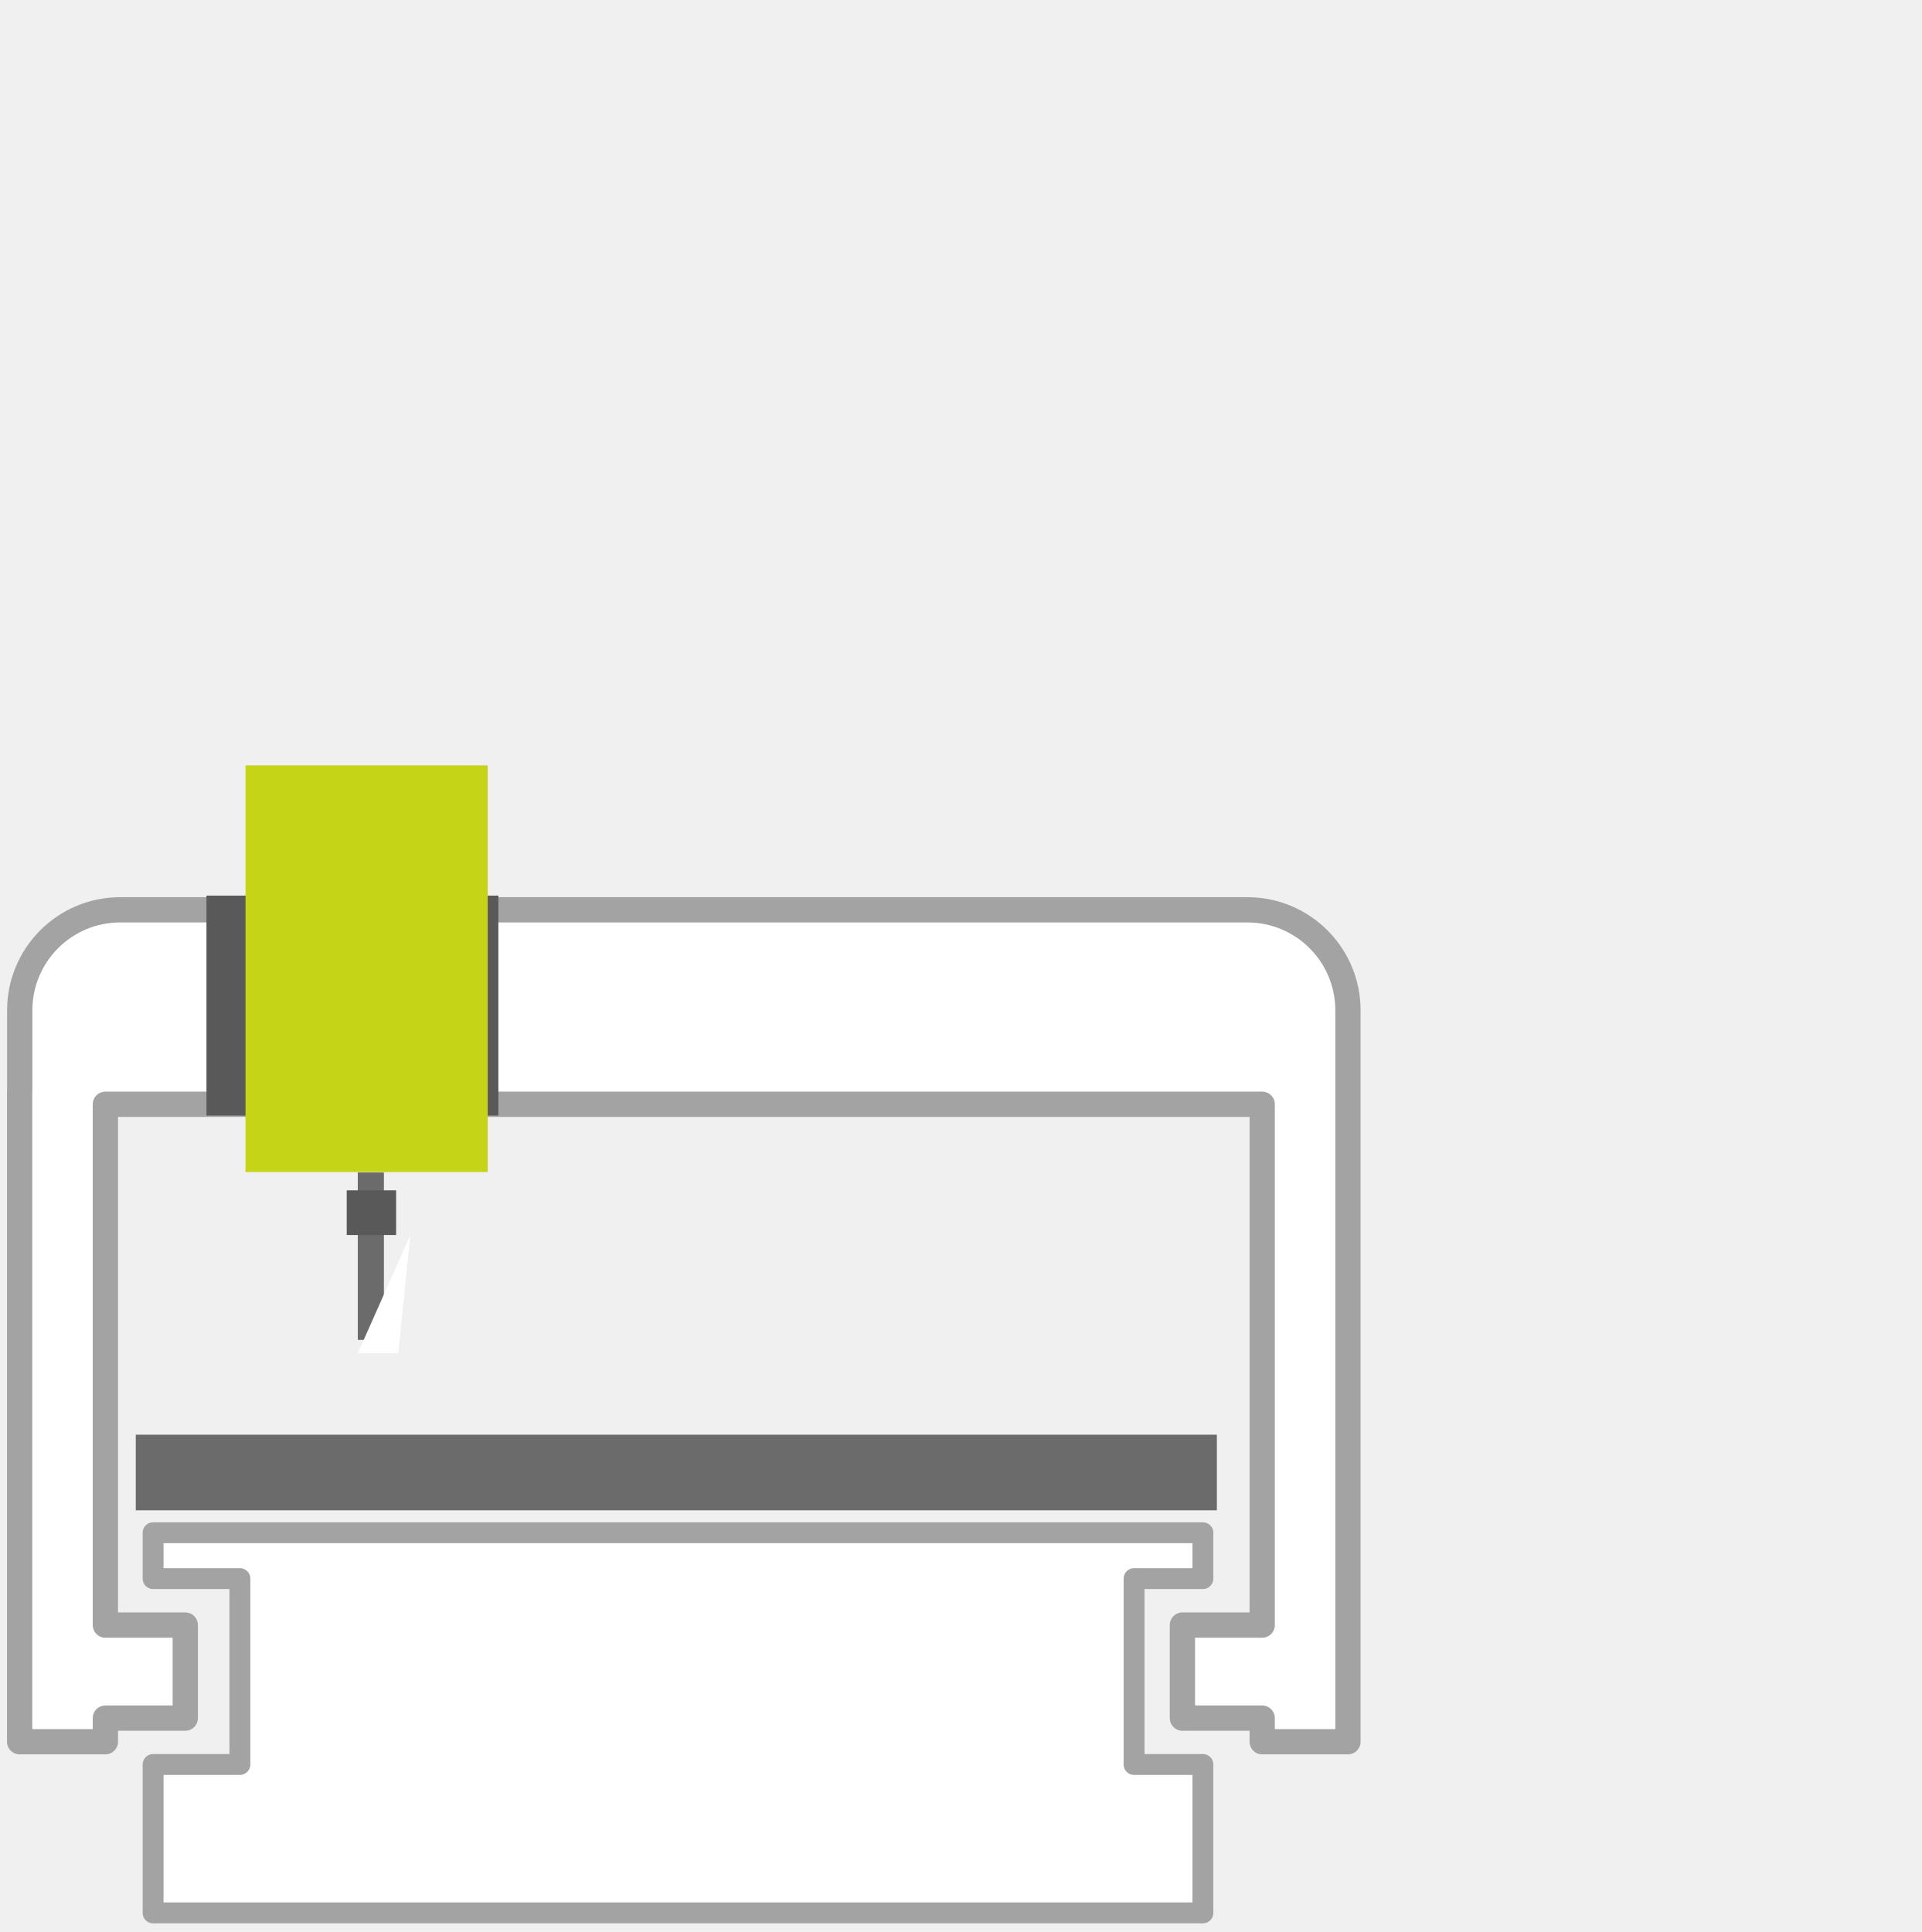
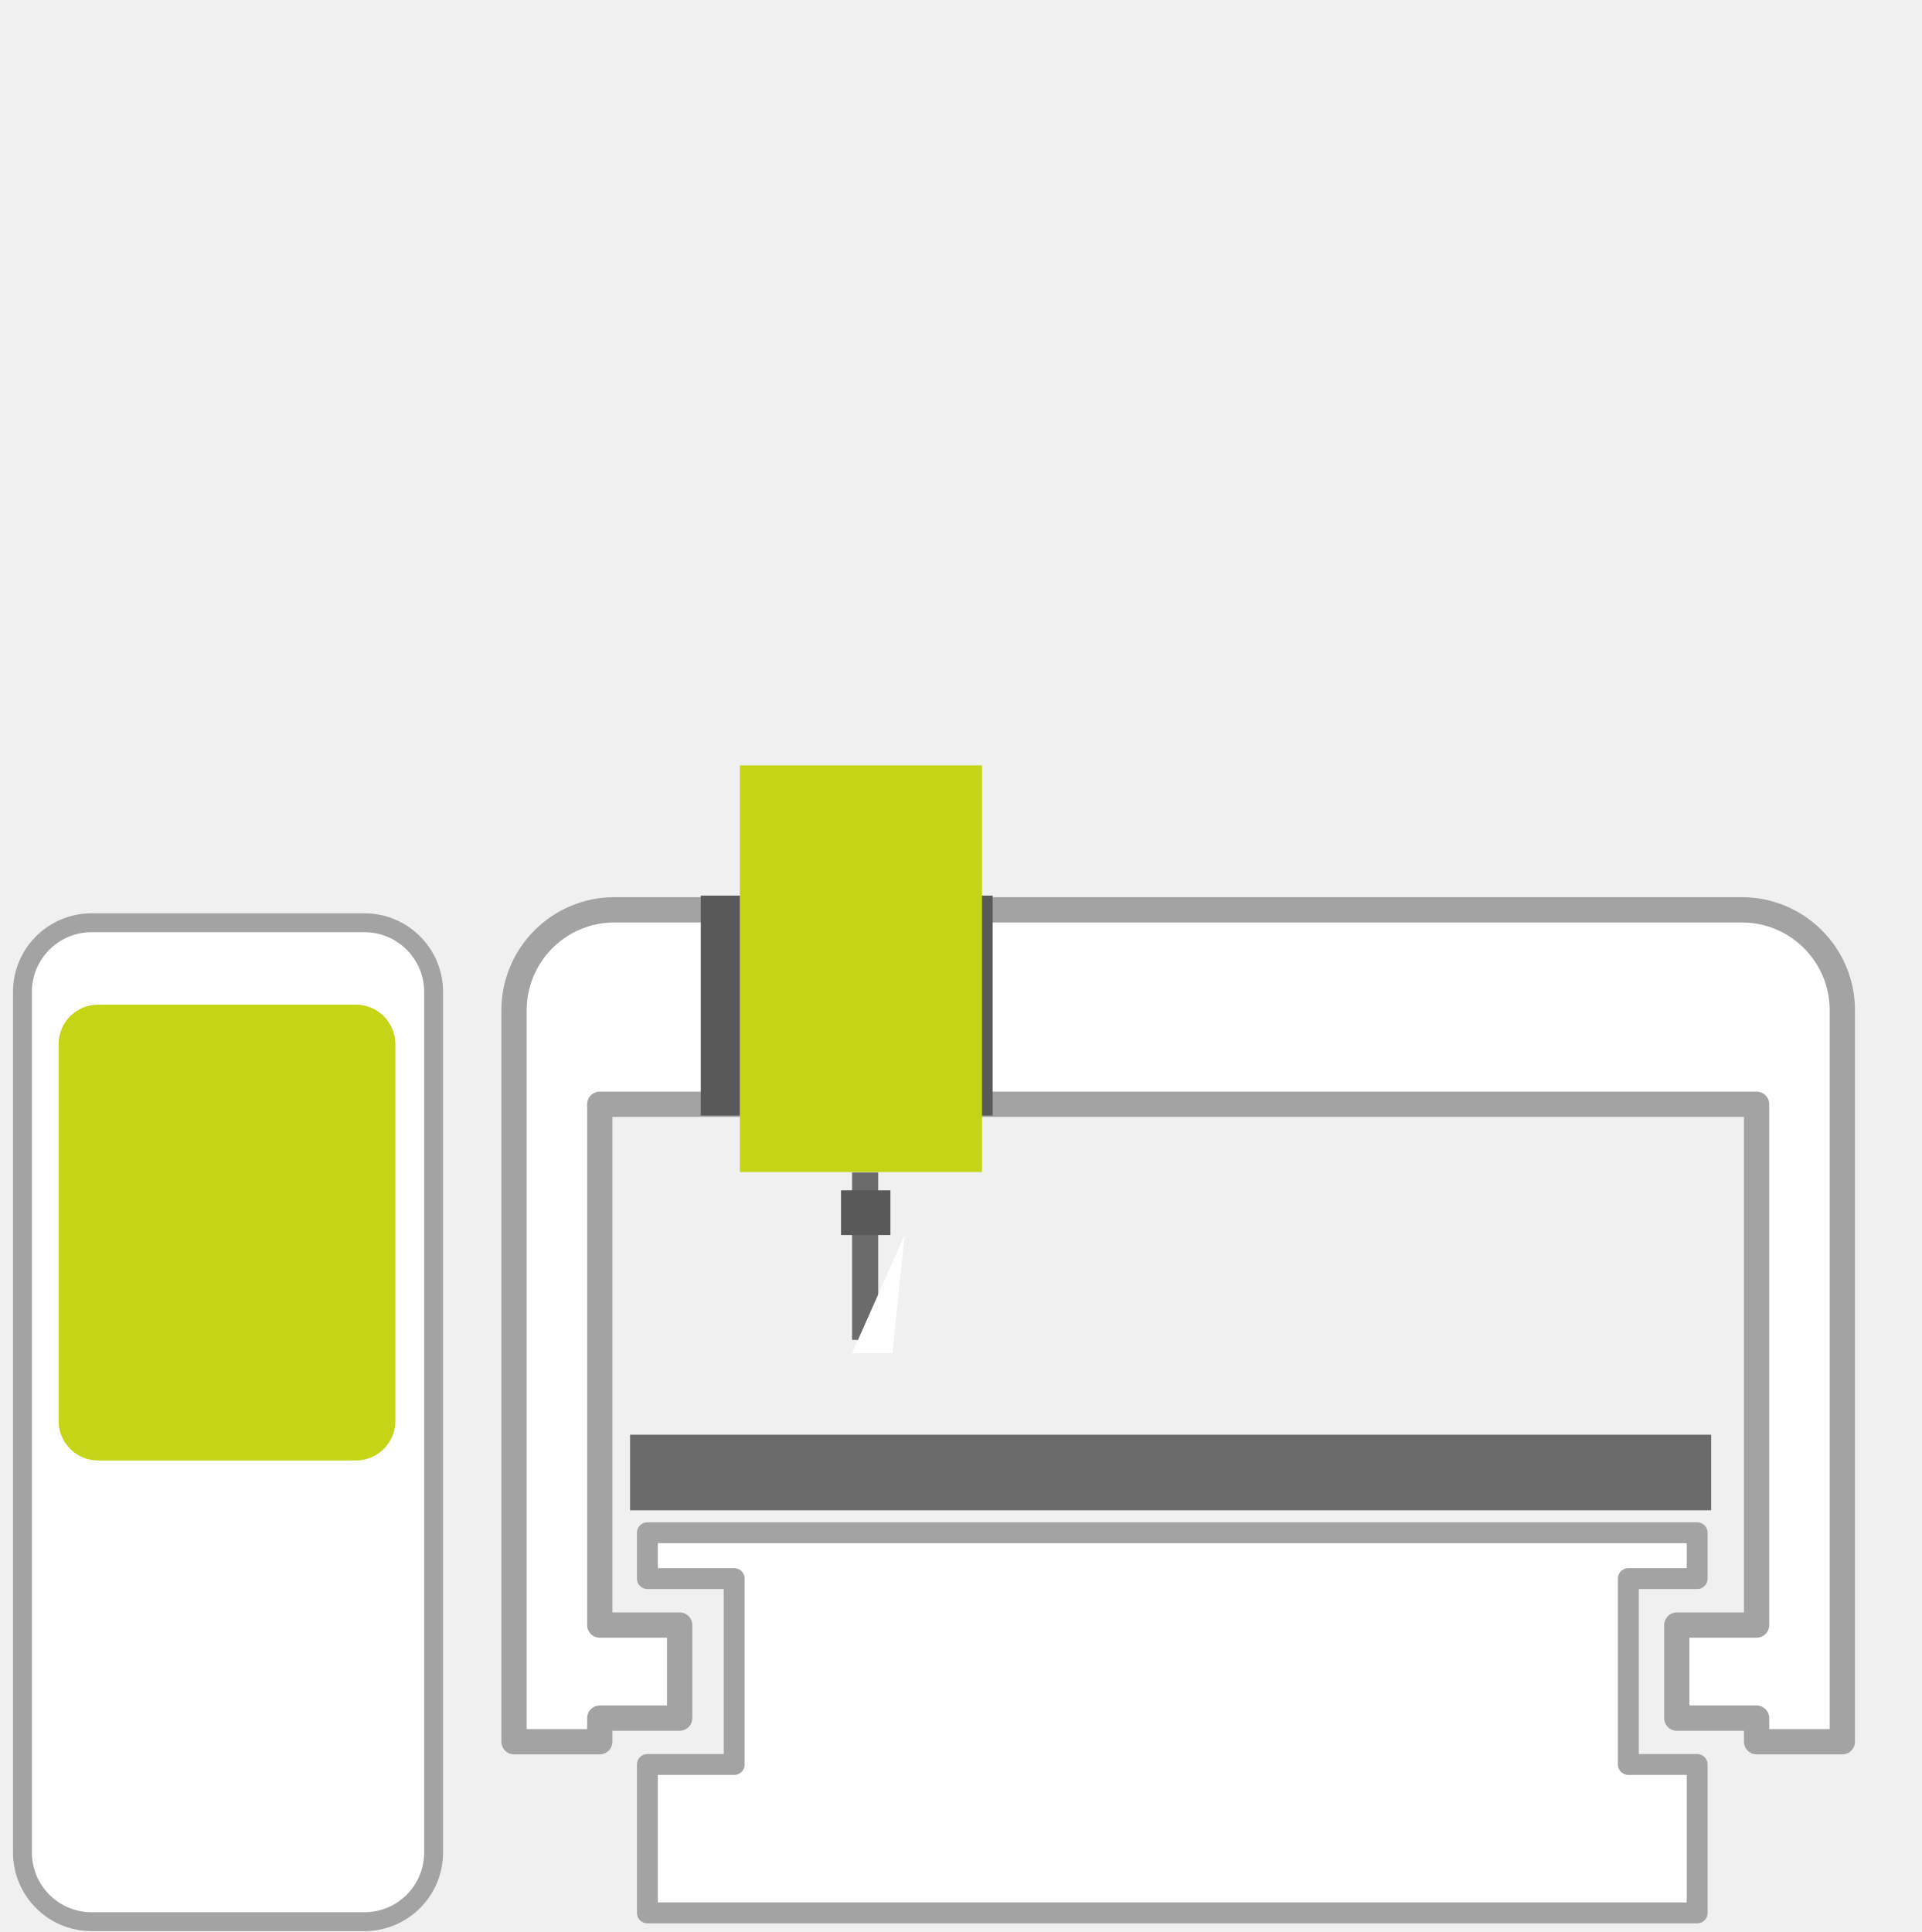
<svg xmlns="http://www.w3.org/2000/svg" id="Layer_1" version="1.1" viewBox="0 0 184 185">
  <defs>
    <style>
      .st0 {
        fill: none;
      }

      .st0, .st1 {
        stroke-width: 2px;
      }

      .st0, .st1, .st2 {
-         stroke: #a2a3a2;
        stroke-linecap: round;
        stroke-linejoin: round;
      }

-       .st3 {
+       .st0, .st1, .st2, .st3 {
+         stroke: #a2a3a2;
+       }
+ 
+       .st4 {
        fill: #595959;
      }

-       .st4 {
+       .st5 {
        fill: #c5d417;
      }

-       .st1, .st5, .st2 {
+       .st1, .st6, .st2, .st3 {
        fill: #fff;
      }

      .st2 {
        stroke-width: 2.42px;
      }

-       .st6 {
+       .st7 {
        fill: #6b6b6b;
+       }
+ 
+       .st3 {
+         stroke-miterlimit: 10;
+         stroke-width: 1.81px;
      }
    </style>
  </defs>
-   <path id="Vector_2" class="st6" d="M116.52,144.62v-7.24H13v7.24h103.52Z" />
-   <polygon class="st1" points="115.18 151.16 115.18 146.77 14.66 146.77 14.66 151.16 22.97 151.16 22.97 168.96 14.66 168.96 14.66 183.17 115.18 183.17 115.18 168.96 108.59 168.96 108.59 151.16 115.18 151.16" />
-   <path class="st0" d="M11.21,105.74" />
-   <path class="st2" d="M119.45,87.12H11.51c-5.31,0-9.62,4.31-9.62,9.62v7.73h-.01v62.31h8.21v-2.26h7.65v-8.91h-7.65v-49.87h110.77v49.87h-7.64v8.91h7.64v2.26h8.21v-70.04c0-5.31-4.31-9.62-9.62-9.62Z" />
+   <path id="Vector_2" class="st7" d="M163.85,144.62v-7.24H60.33v7.24h103.52Z" />
+   <polygon class="st1" points="162.51 151.16 162.51 146.77 61.99 146.77 61.99 151.16 70.3 151.16 70.3 168.96 61.99 168.96 61.99 183.17 162.51 183.17 162.51 168.96 155.92 168.96 155.92 151.16 162.51 151.16" />
+   <path class="st0" d="M58.54,105.74" />
+   <path class="st2" d="M166.78,87.12H58.84c-5.31,0-9.62,4.31-9.62,9.62v7.73h0v62.31h8.21v-2.26h7.65v-8.91h-7.65v-49.87h110.77v49.87h-7.64v8.91h7.64v2.26h8.21v-70.04c0-5.31-4.31-9.62-9.62-9.62Z" />
  <g>
-     <path id="Vector_6" class="st6" d="M36.76,112.27h-2.5v16.03h2.5v-16.03Z" />
-     <path id="Vector_7" class="st3" d="M24.41,85.76h-4.64v21.06h4.64v-21.06Z" />
-     <path id="Vector_8" class="st3" d="M37.93,113.98h-4.73v4.28h4.73v-4.28Z" />
-     <path id="Vector_9" class="st3" d="M47.72,85.76h-1.28v21.06h1.28v-21.06Z" />
-     <path id="Vector_14" class="st4" d="M46.7,73.29h-23.19v38.94h23.19v-38.94Z" />
-     <polygon class="st5" points="39.29 118.26 34.26 129.58 38.13 129.58 39.29 118.26" />
+     <path id="Vector_6" class="st7" d="M84.09,112.27h-2.5v16.03h2.5v-16.03Z" />
+     <path id="Vector_7" class="st4" d="M71.74,85.76h-4.64v21.06h4.64v-21.06Z" />
+     <path id="Vector_8" class="st4" d="M85.26,113.98h-4.73v4.28h4.73v-4.28Z" />
+     <path id="Vector_9" class="st4" d="M95.05,85.76h-1.28v21.06h1.28v-21.06Z" />
+     <path id="Vector_14" class="st5" d="M94.03,73.29h-23.19v38.94h23.19s0-38.94,0-38.94Z" />
+     <polygon class="st6" points="86.62 118.26 81.59 129.58 85.46 129.58 86.62 118.26" />
  </g>
+   <path id="Vector_5" class="st3" d="M34.9,88.36H8.77c-3.65,0-6.62,2.96-6.62,6.62v82.41c0,3.65,2.96,6.62,6.62,6.62h26.13c3.65,0,6.62-2.96,6.62-6.62v-82.41c0-3.65-2.96-6.62-6.62-6.62Z" />
+   <path id="Vector_11" class="st5" d="M5.61,136.06v-36.07c0-2.1,1.7-3.79,3.79-3.79h24.67c2.09,0,3.79,1.7,3.79,3.79v36.07c0,2.1-1.7,3.79-3.79,3.79H9.4c-2.1,0-3.79-1.7-3.79-3.79Z" />
</svg>
